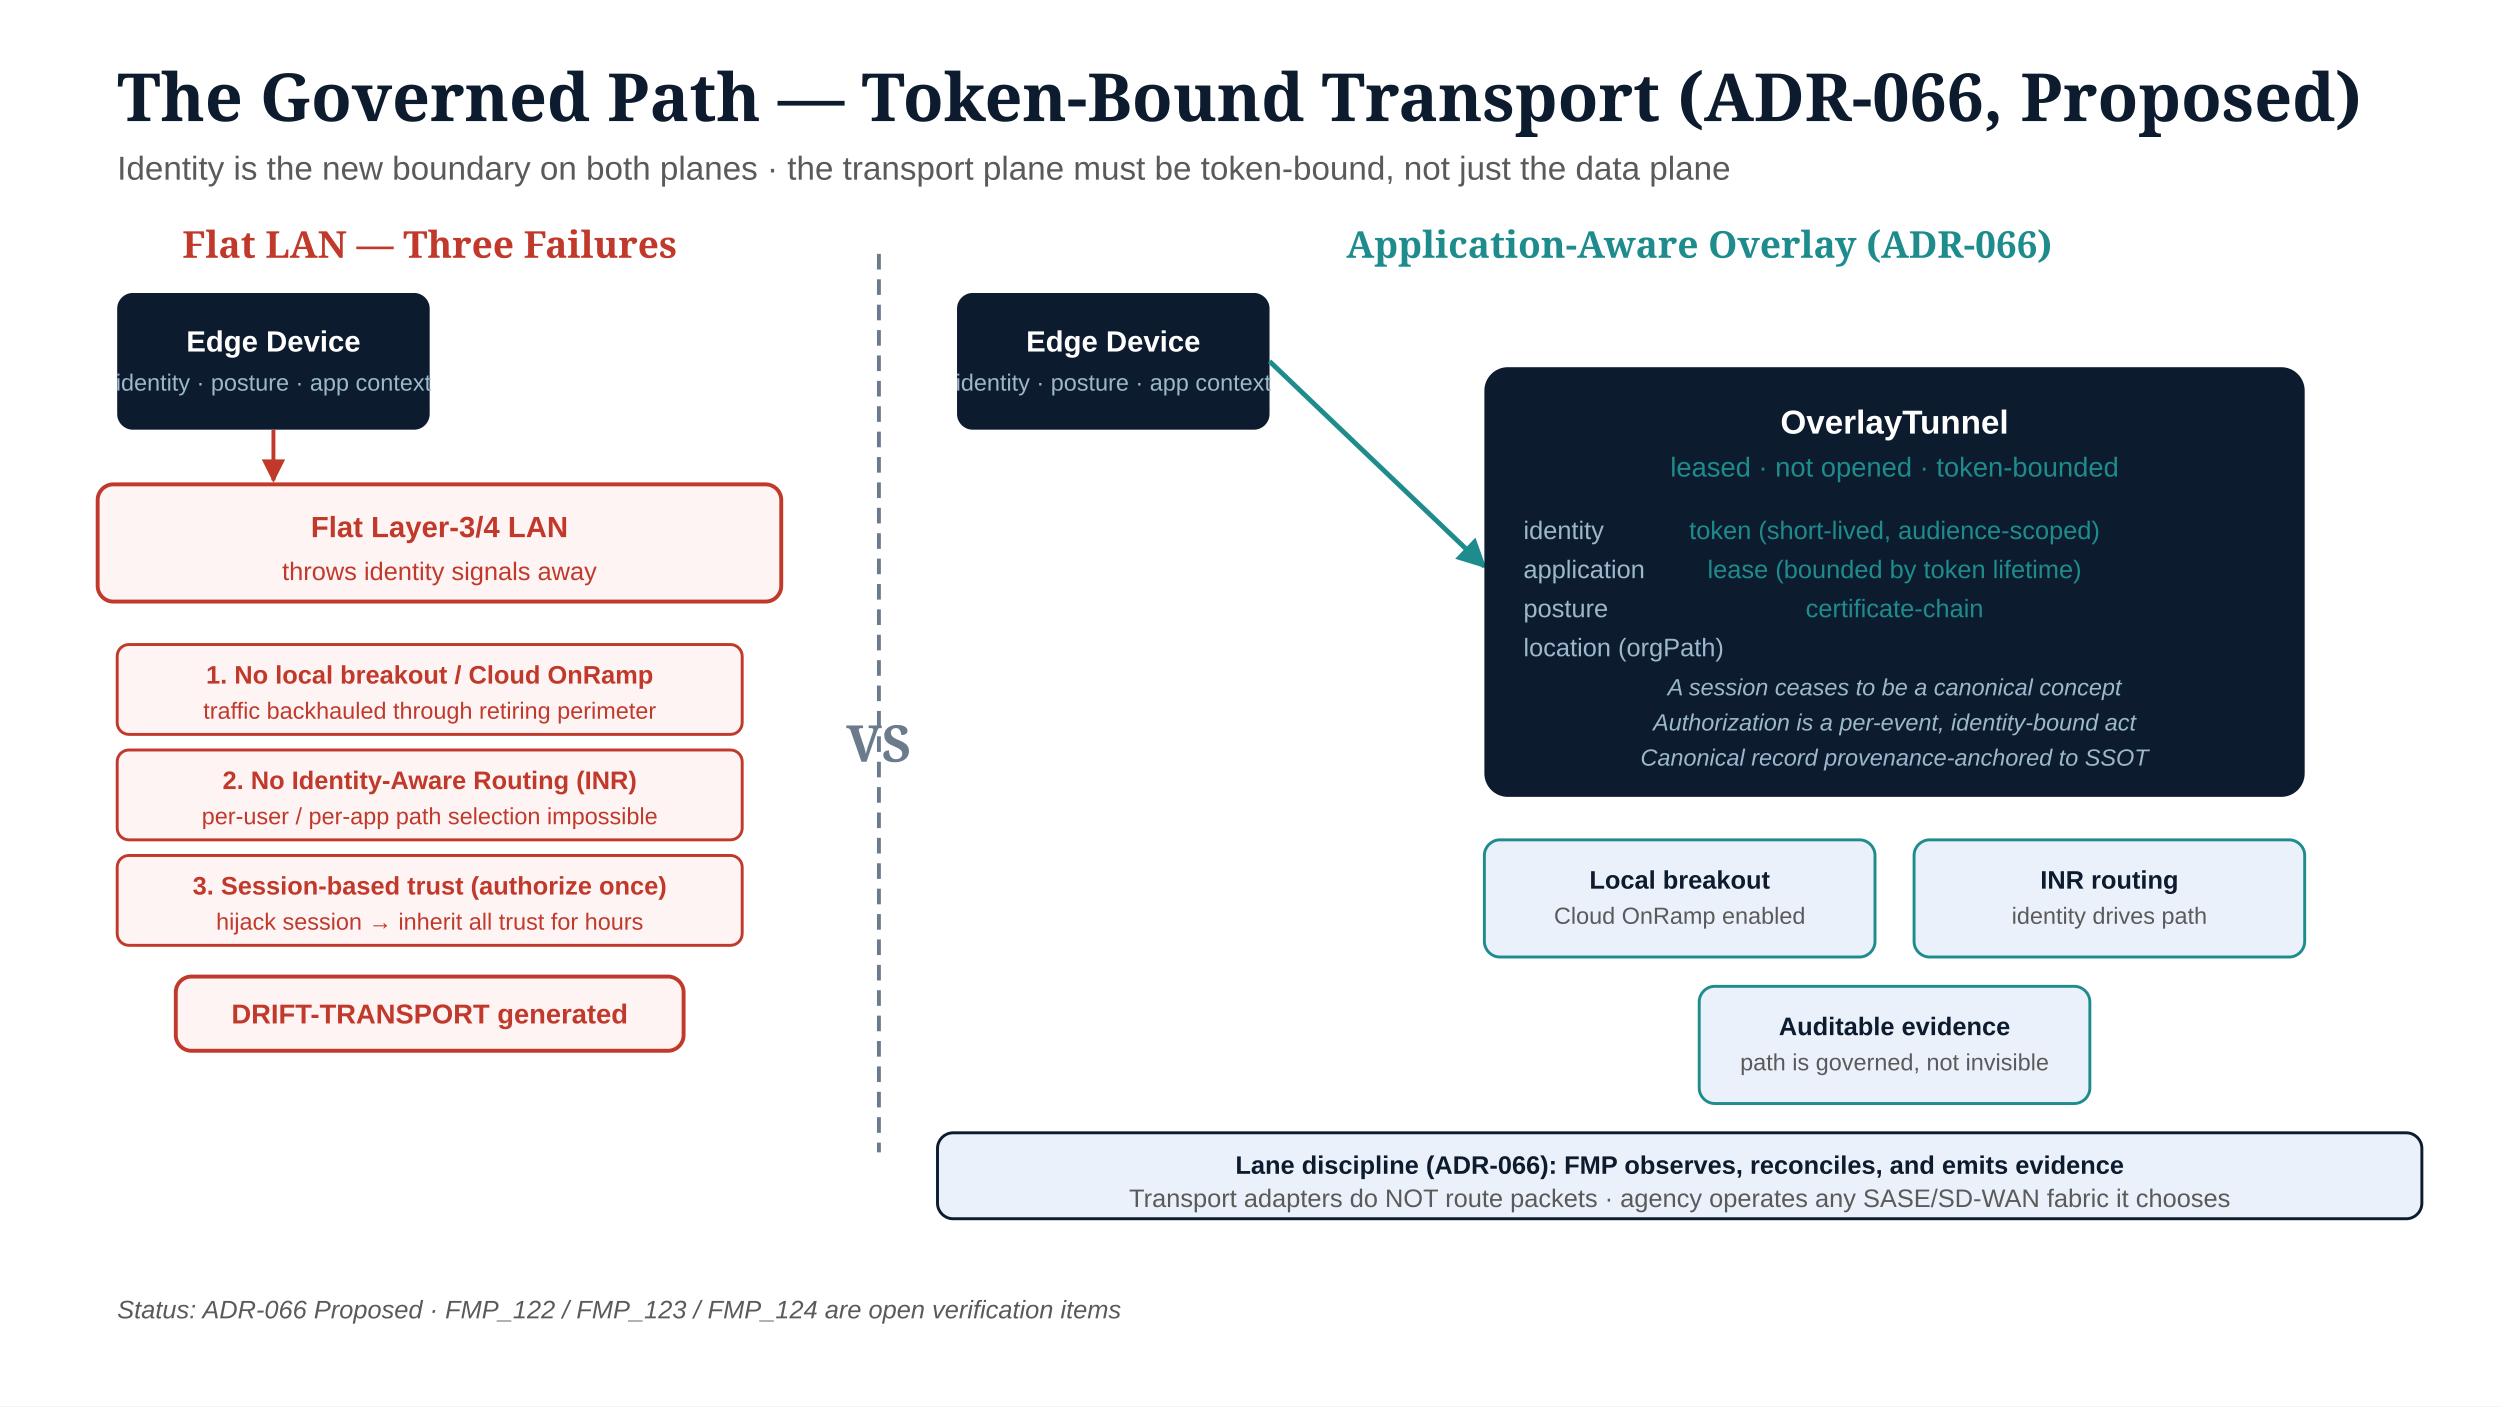
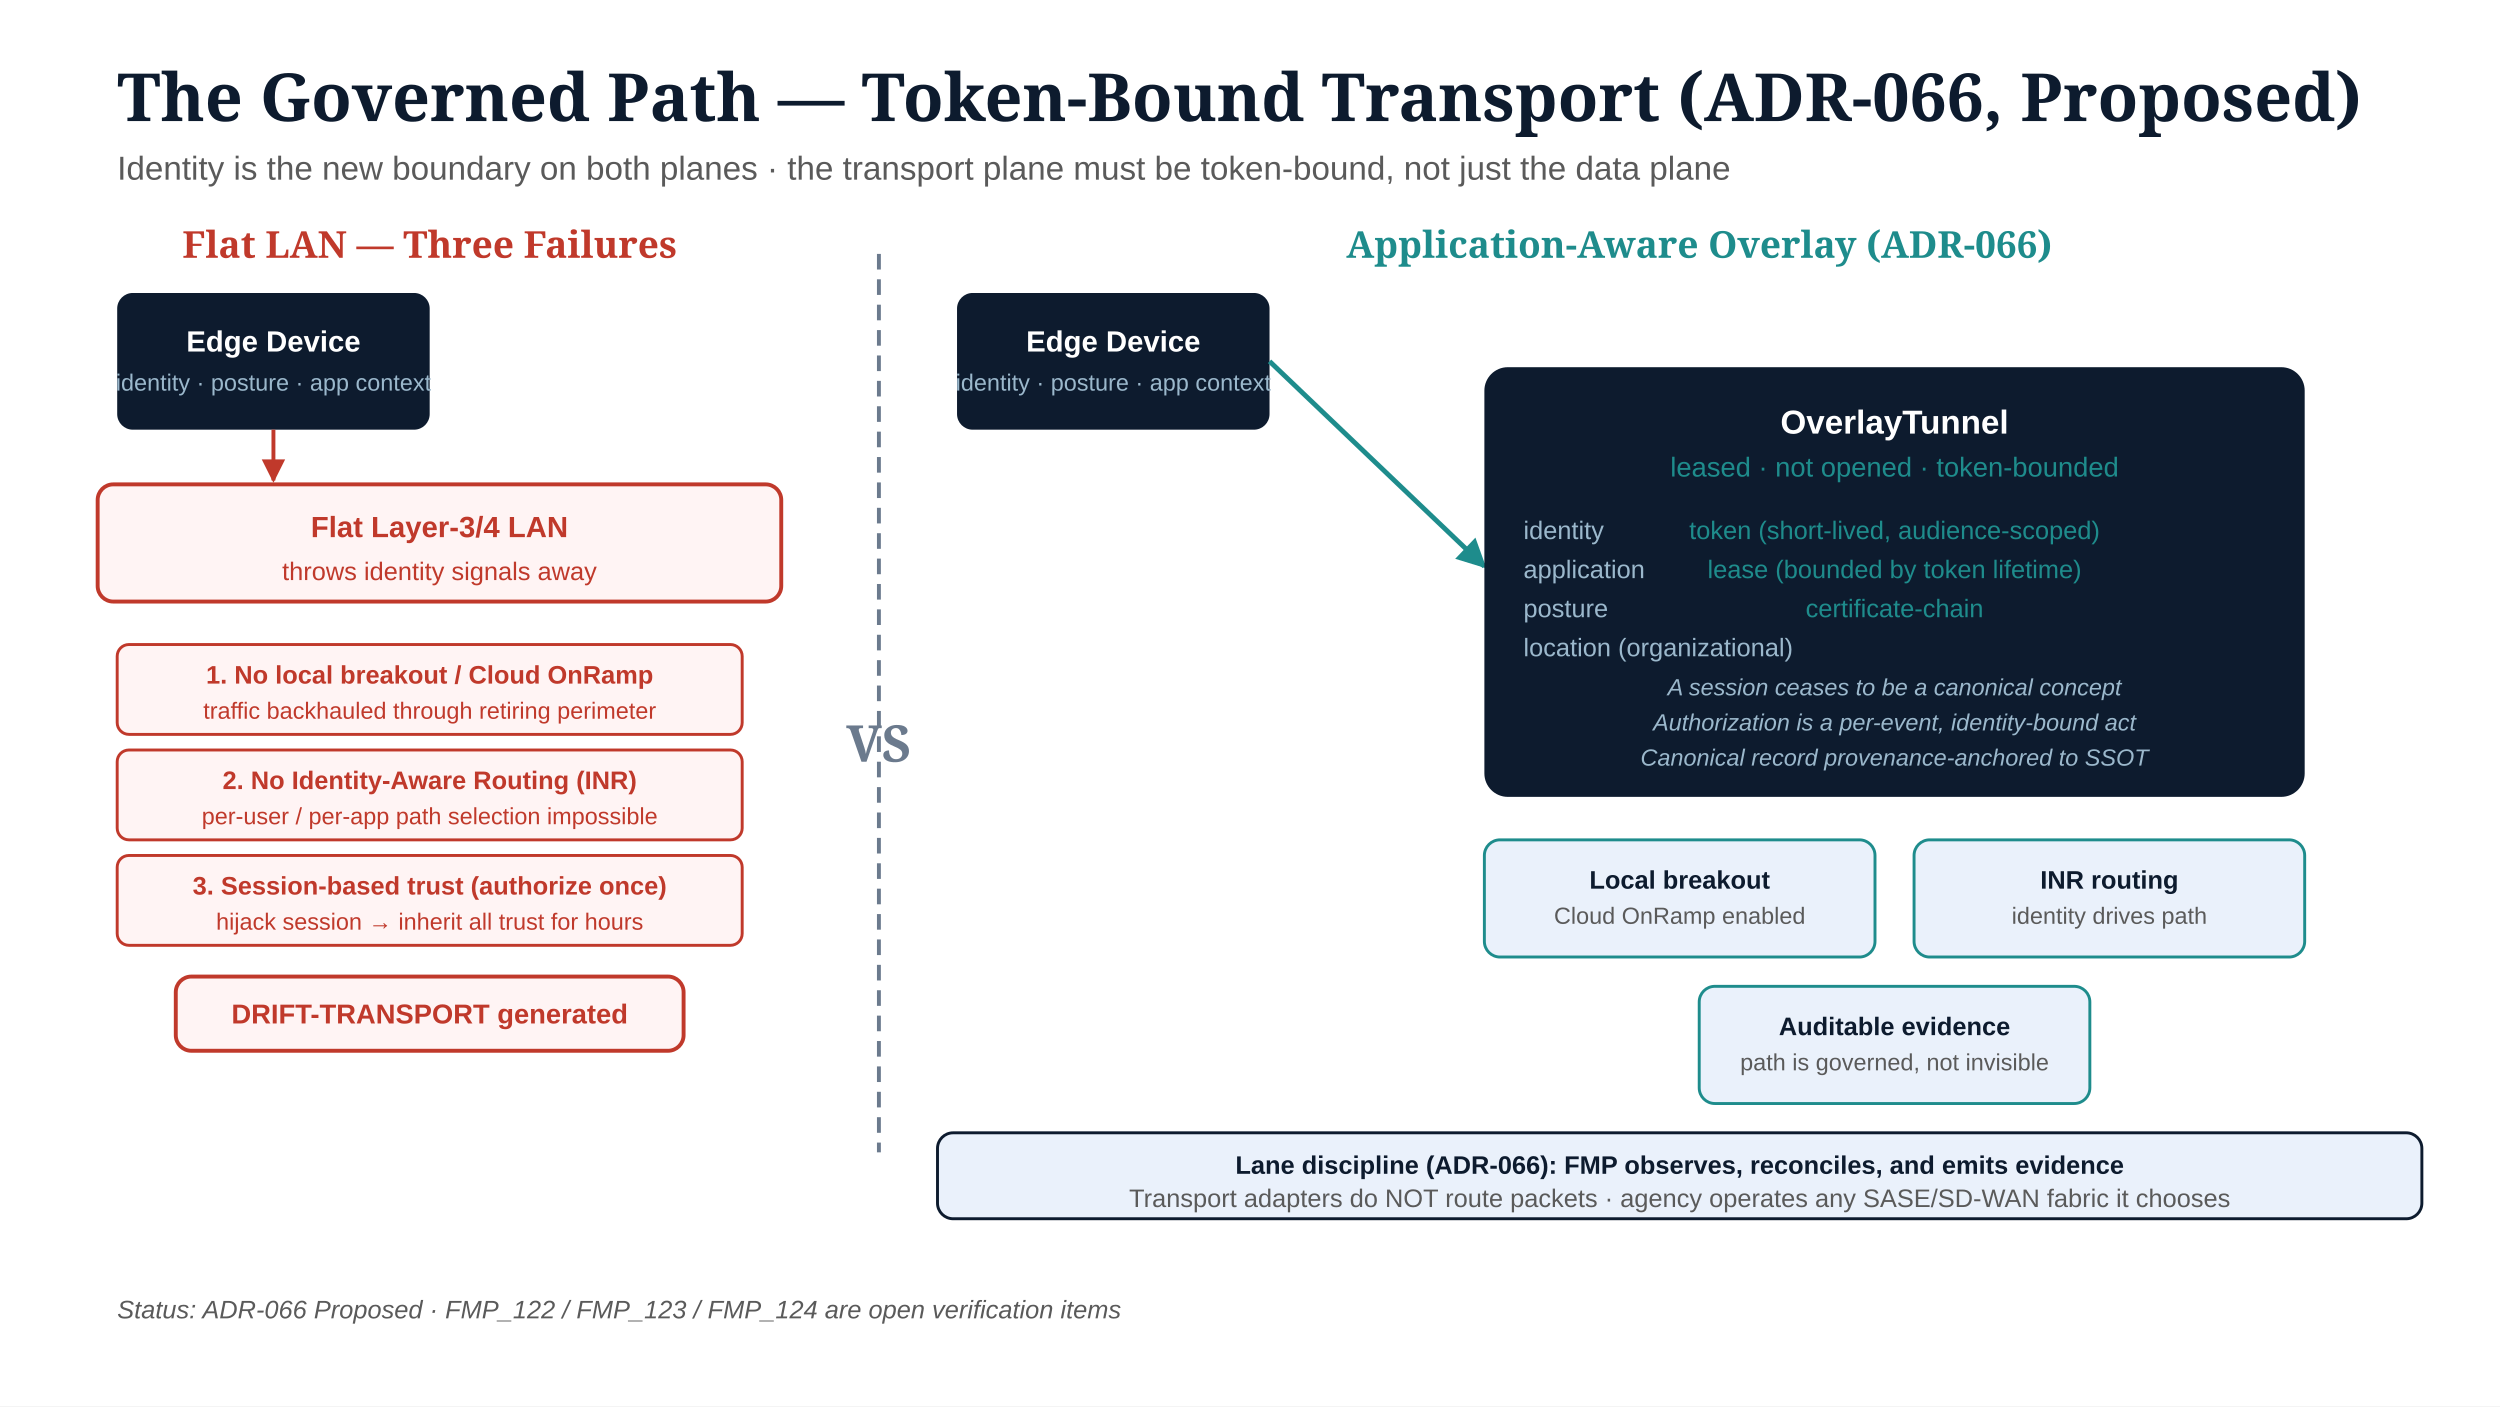
<svg xmlns="http://www.w3.org/2000/svg" viewBox="0 0 1280 720" font-family="Arial, Helvetica, sans-serif">
  <rect x="0" y="0" width="1280" height="720" fill="#FFFFFF" />
  <defs>
    <marker id="arr-teal" viewBox="0 0 10 10" refX="9" refY="5" markerWidth="6" markerHeight="6" orient="auto-start-reverse">
      <path d="M0,0 L10,5 L0,10 z" fill="#1E8C8C" />
    </marker>
    <marker id="arr-red" viewBox="0 0 10 10" refX="9" refY="5" markerWidth="6" markerHeight="6" orient="auto-start-reverse">
      <path d="M0,0 L10,5 L0,10 z" fill="#C0392B" />
    </marker>
  </defs>
  <text x="60" y="62" font-family="Georgia, serif" font-size="34" font-weight="bold" fill="#0D1B2E">The Governed Path — Token-Bound Transport (ADR-066, Proposed)</text>
  <text x="60" y="92" font-size="17" fill="#5A5A5A">Identity is the new boundary on both planes · the transport plane must be token-bound, not just the data plane</text>
  <text x="220" y="132" text-anchor="middle" font-family="Georgia, serif" font-size="19" font-weight="bold" fill="#C0392B">Flat LAN — Three Failures</text>
  <rect x="60" y="150" width="160" height="70" rx="8" fill="#0D1B2E" />
  <text x="140" y="180" text-anchor="middle" font-size="15" font-weight="bold" fill="#FFFFFF">Edge Device</text>
  <text x="140" y="200" text-anchor="middle" font-size="12" fill="#9BB8CC">identity · posture · app context</text>
  <rect x="50" y="248" width="350" height="60" rx="8" fill="#FFF4F4" stroke="#C0392B" stroke-width="2" />
  <text x="225" y="275" text-anchor="middle" font-size="15" font-weight="bold" fill="#C0392B">Flat Layer-3/4 LAN</text>
  <text x="225" y="297" text-anchor="middle" font-size="13" fill="#C0392B">throws identity signals away</text>
  <line x1="140" y1="220" x2="140" y2="246" stroke="#C0392B" stroke-width="2" marker-end="url(#arr-red)" />
  <rect x="60" y="330" width="320" height="46" rx="6" fill="#FFF4F4" stroke="#C0392B" stroke-width="1.5" />
  <text x="220" y="350" text-anchor="middle" font-size="13" font-weight="bold" fill="#C0392B">1. No local breakout / Cloud OnRamp</text>
  <text x="220" y="368" text-anchor="middle" font-size="12" fill="#C0392B">traffic backhauled through retiring perimeter</text>
  <rect x="60" y="384" width="320" height="46" rx="6" fill="#FFF4F4" stroke="#C0392B" stroke-width="1.5" />
  <text x="220" y="404" text-anchor="middle" font-size="13" font-weight="bold" fill="#C0392B">2. No Identity-Aware Routing (INR)</text>
  <text x="220" y="422" text-anchor="middle" font-size="12" fill="#C0392B">per-user / per-app path selection impossible</text>
  <rect x="60" y="438" width="320" height="46" rx="6" fill="#FFF4F4" stroke="#C0392B" stroke-width="1.5" />
  <text x="220" y="458" text-anchor="middle" font-size="13" font-weight="bold" fill="#C0392B">3. Session-based trust (authorize once)</text>
  <text x="220" y="476" text-anchor="middle" font-size="12" fill="#C0392B">hijack session → inherit all trust for hours</text>
  <rect x="90" y="500" width="260" height="38" rx="8" fill="#FFF4F4" stroke="#C0392B" stroke-width="2" />
  <text x="220" y="524" text-anchor="middle" font-size="14" font-weight="bold" fill="#C0392B">DRIFT-TRANSPORT generated</text>
  <line x1="450" y1="130" x2="450" y2="590" stroke="#6B7A8D" stroke-width="2" stroke-dasharray="8,5" />
  <text x="450" y="390" text-anchor="middle" font-family="Georgia, serif" font-size="26" font-weight="bold" fill="#6B7A8D">VS</text>
  <text x="870" y="132" text-anchor="middle" font-family="Georgia, serif" font-size="19" font-weight="bold" fill="#1E8C8C">Application-Aware Overlay (ADR-066)</text>
  <rect x="490" y="150" width="160" height="70" rx="8" fill="#0D1B2E" />
  <text x="570" y="180" text-anchor="middle" font-size="15" font-weight="bold" fill="#FFFFFF">Edge Device</text>
  <text x="570" y="200" text-anchor="middle" font-size="12" fill="#9BB8CC">identity · posture · app context</text>
  <line x1="650" y1="185" x2="760" y2="290" stroke="#1E8C8C" stroke-width="2.5" marker-end="url(#arr-teal)" />
  <rect x="760" y="188" width="420" height="220" rx="12" fill="#0D1B2E" />
  <text x="970" y="222" text-anchor="middle" font-size="17" font-weight="bold" fill="#FFFFFF">OverlayTunnel</text>
  <text x="970" y="244" text-anchor="middle" font-size="14" fill="#1E8C8C">leased · not opened · token-bounded</text>
  <text x="780" y="276" font-size="13" fill="#9BB8CC">identity</text>
  <text x="780" y="296" font-size="13" fill="#9BB8CC">application</text>
  <text x="780" y="316" font-size="13" fill="#9BB8CC">posture</text>
-   <text x="780" y="336" font-size="13" fill="#9BB8CC">location (orgPath)</text>
+   <text x="780" y="336" font-size="13" fill="#9BB8CC">location (organizational)</text>
  <text x="970" y="276" text-anchor="middle" font-size="13" fill="#1E8C8C">token (short-lived, audience-scoped)</text>
  <text x="970" y="296" text-anchor="middle" font-size="13" fill="#1E8C8C">lease (bounded by token lifetime)</text>
  <text x="970" y="316" text-anchor="middle" font-size="13" fill="#1E8C8C">certificate-chain</text>
  <text x="970" y="356" text-anchor="middle" font-size="12" fill="#9BB8CC" font-style="italic">A session ceases to be a canonical concept</text>
  <text x="970" y="374" text-anchor="middle" font-size="12" fill="#9BB8CC" font-style="italic">Authorization is a per-event, identity-bound act</text>
  <text x="970" y="392" text-anchor="middle" font-size="12" fill="#9BB8CC" font-style="italic">Canonical record provenance-anchored to SSOT</text>
  <rect x="760" y="430" width="200" height="60" rx="8" fill="#EAF1FB" stroke="#1E8C8C" stroke-width="1.5" />
  <text x="860" y="455" text-anchor="middle" font-size="13" font-weight="bold" fill="#0D1B2E">Local breakout</text>
  <text x="860" y="473" text-anchor="middle" font-size="12" fill="#5A5A5A">Cloud OnRamp enabled</text>
  <rect x="980" y="430" width="200" height="60" rx="8" fill="#EAF1FB" stroke="#1E8C8C" stroke-width="1.5" />
  <text x="1080" y="455" text-anchor="middle" font-size="13" font-weight="bold" fill="#0D1B2E">INR routing</text>
  <text x="1080" y="473" text-anchor="middle" font-size="12" fill="#5A5A5A">identity drives path</text>
  <rect x="870" y="505" width="200" height="60" rx="8" fill="#EAF1FB" stroke="#1E8C8C" stroke-width="1.5" />
  <text x="970" y="530" text-anchor="middle" font-size="13" font-weight="bold" fill="#0D1B2E">Auditable evidence</text>
  <text x="970" y="548" text-anchor="middle" font-size="12" fill="#5A5A5A">path is governed, not invisible</text>
  <rect x="480" y="580" width="760" height="44" rx="8" fill="#EAF1FB" stroke="#0D1B2E" stroke-width="1.5" />
  <text x="860" y="601" text-anchor="middle" font-size="13" font-weight="bold" fill="#0D1B2E">Lane discipline (ADR-066): FMP observes, reconciles, and emits evidence</text>
  <text x="860" y="618" text-anchor="middle" font-size="13" fill="#5A5A5A">Transport adapters do NOT route packets · agency operates any SASE/SD-WAN fabric it chooses</text>
  <text x="60" y="675" font-size="13" fill="#5A5A5A" font-style="italic">Status: ADR-066 Proposed · FMP_122 / FMP_123 / FMP_124 are open verification items</text>
</svg>
